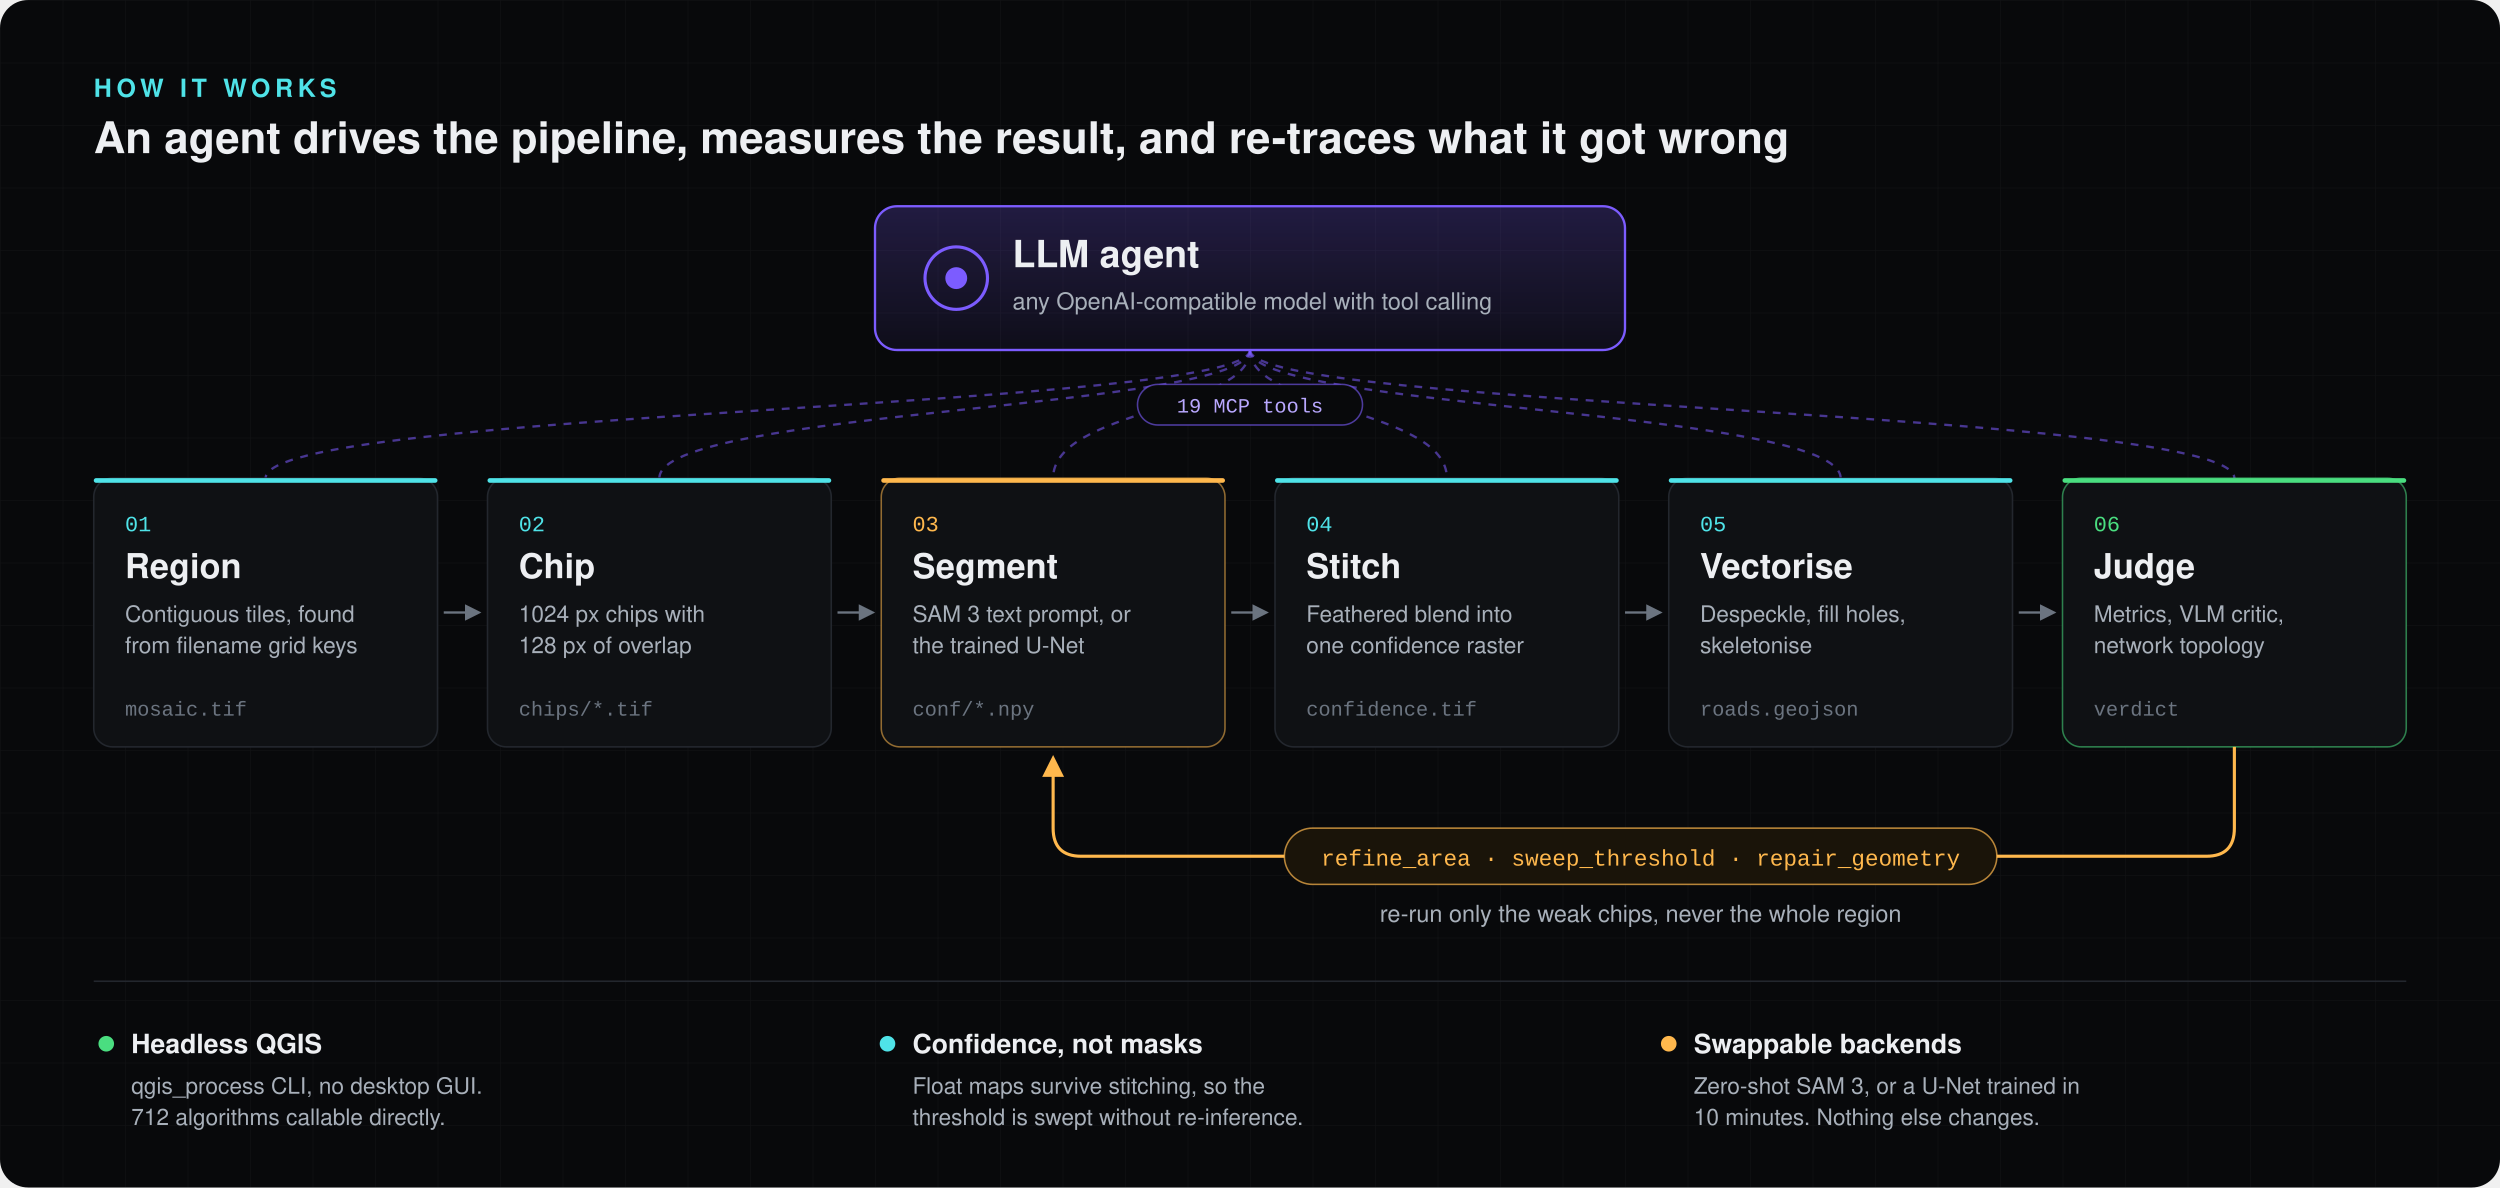
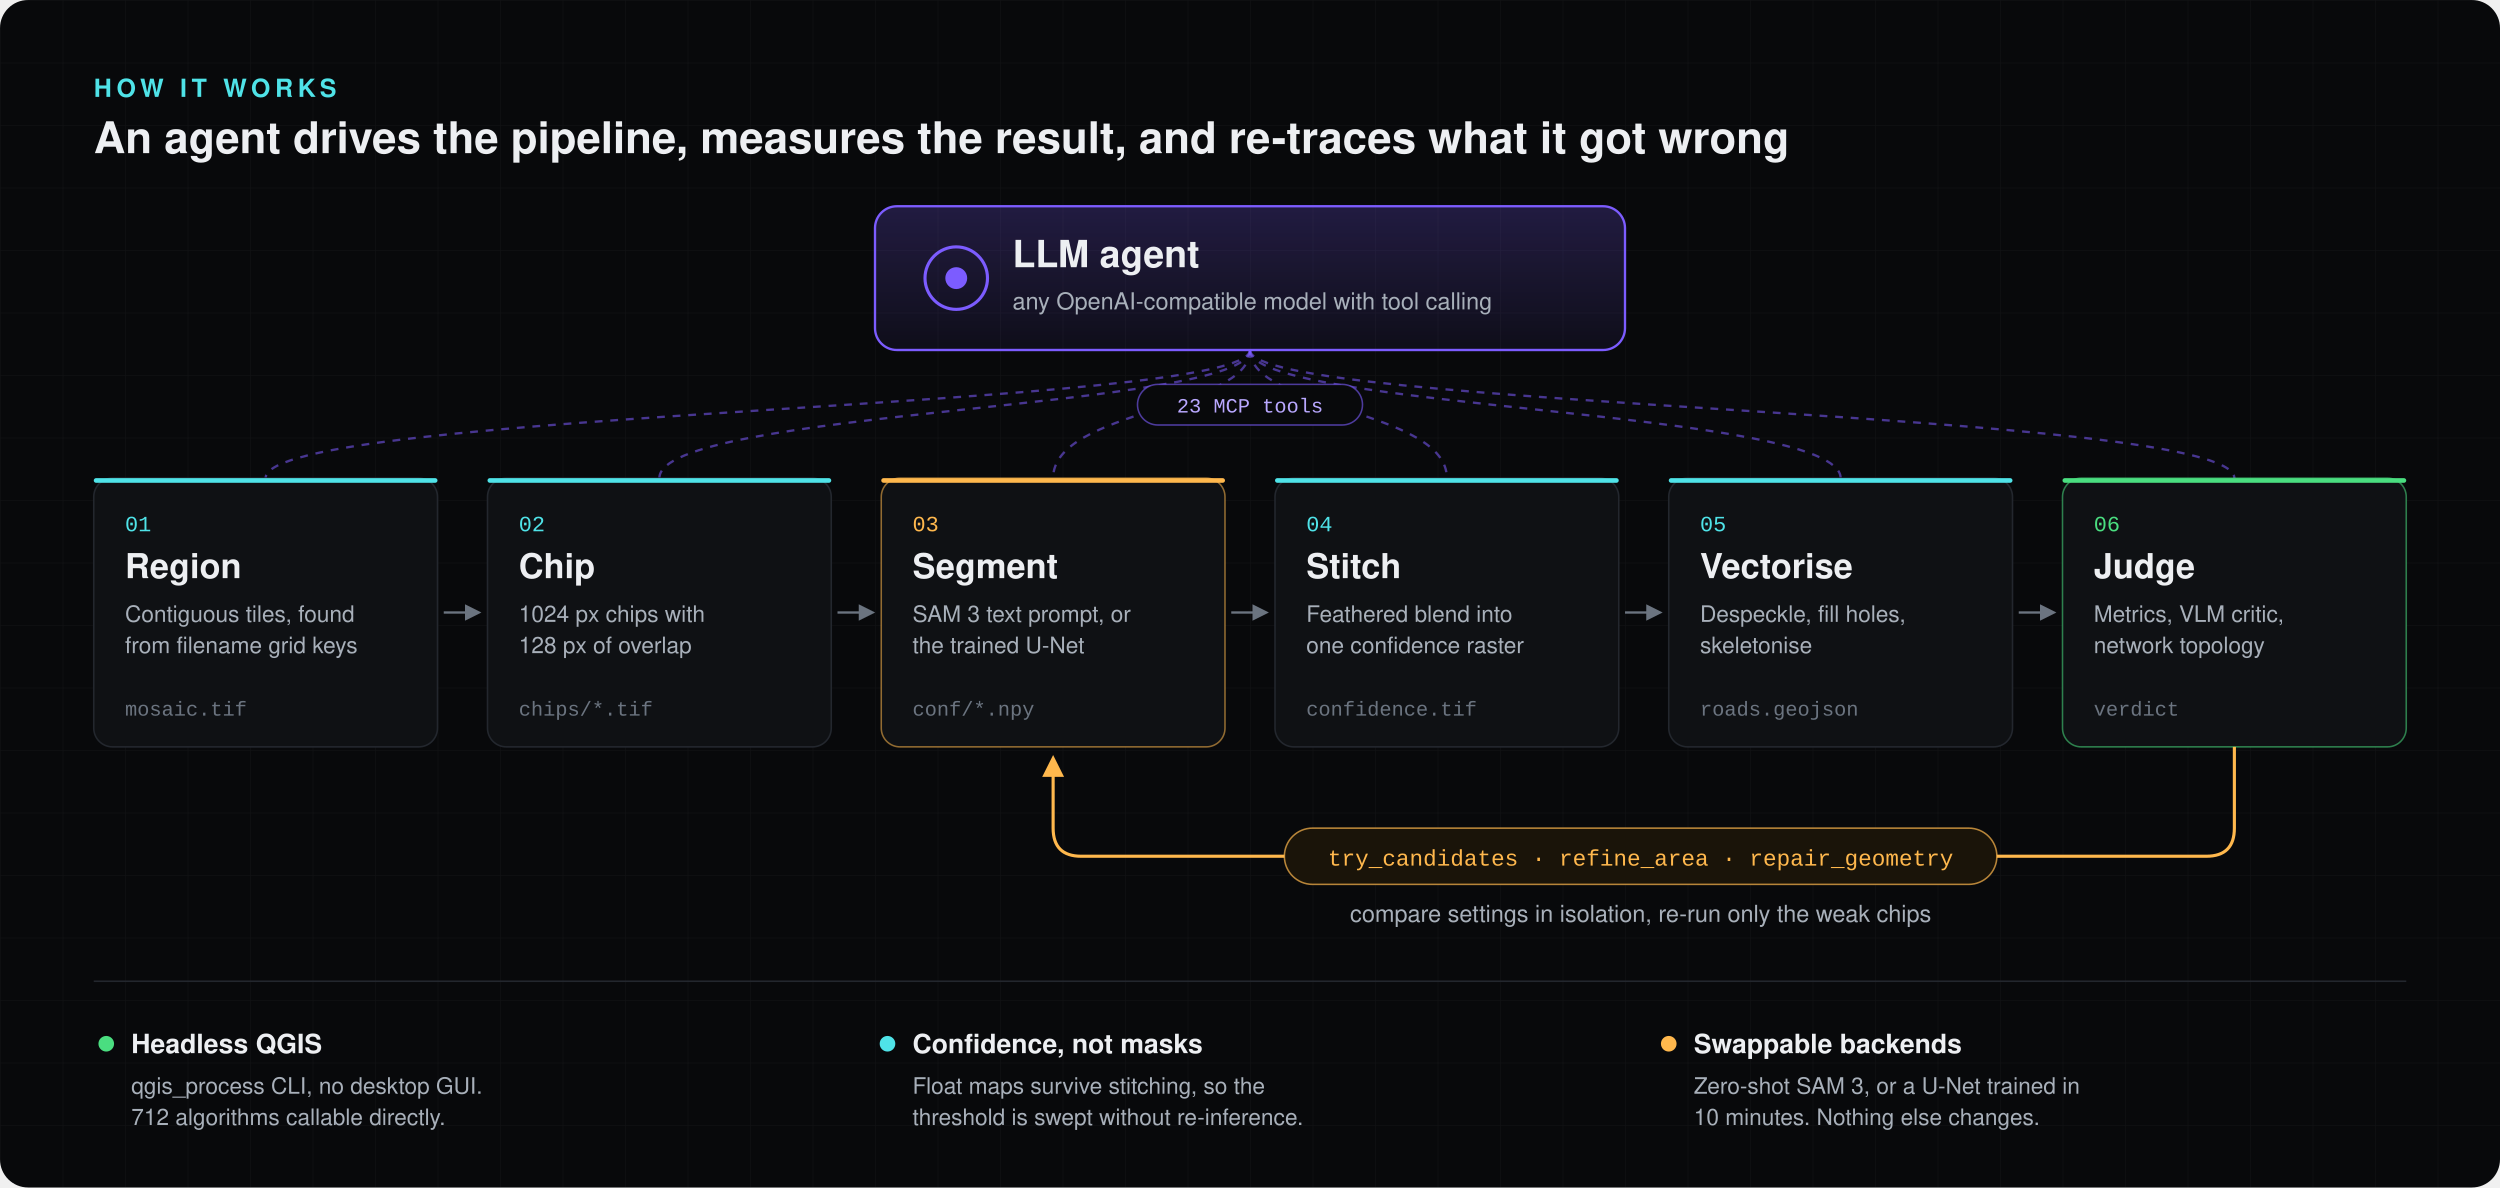
<svg xmlns="http://www.w3.org/2000/svg" width="1600" height="760" viewBox="0 0 1600 760" role="img" aria-labelledby="t d">
  <defs>
    <style>
      .sans { font-family: 'Segoe UI', -apple-system, BlinkMacSystemFont, Helvetica, Arial, sans-serif; }
      .mono { font-family: Consolas, SFMono-Regular, Menlo, 'Liberation Mono', monospace; }
      .t1 { fill: #edeff2; } .t2 { fill: #a8b0ba; } .t3 { fill: #6b7480; }
    </style>
    <marker id="arr" viewBox="0 0 10 10" refX="8" refY="5" markerWidth="7" markerHeight="7" orient="auto-start-reverse">
      <path d="M0 0 L10 5 L0 10 z" fill="#6b7480" />
    </marker>
    <marker id="arrA" viewBox="0 0 10 10" refX="8" refY="5" markerWidth="7" markerHeight="7" orient="auto-start-reverse">
      <path d="M0 0 L10 5 L0 10 z" fill="#ffb84d" />
    </marker>
    <pattern id="grid" width="40" height="40" patternUnits="userSpaceOnUse">
      <path d="M40 0 H0 V40" fill="none" stroke="#ffffff" stroke-opacity="0.035" />
    </pattern>
    <linearGradient id="agentFill" x1="0" y1="0" x2="0" y2="1">
      <stop offset="0" stop-color="#7c5cff" stop-opacity="0.22" />
      <stop offset="1" stop-color="#7c5cff" stop-opacity="0.06" />
    </linearGradient>
  </defs>
  <rect width="1600" height="760" rx="18" fill="#08090b" />
  <rect width="1600" height="760" rx="18" fill="url(#grid)" />
  <text x="60" y="62" class="sans" font-size="16" font-weight="600" letter-spacing="3" fill="#4fe3e8">HOW IT WORKS</text>
  <text x="60" y="98" class="sans t1" font-size="28" font-weight="700">An agent drives the pipeline, measures the result, and re-traces what it got wrong</text>
  <rect x="560" y="132" width="480" height="92" rx="14" fill="url(#agentFill)" stroke="#7c5cff" stroke-width="1.5" />
  <circle cx="612" cy="178" r="20" fill="none" stroke="#7c5cff" stroke-width="2" />
  <circle cx="612" cy="178" r="7" fill="#7c5cff" />
  <text x="648" y="171" class="sans t1" font-size="24" font-weight="700">LLM agent</text>
  <text x="648" y="198" class="sans t2" font-size="15">any OpenAI-compatible model with tool calling</text>
  <g fill="none" stroke="#7c5cff" stroke-opacity="0.55" stroke-width="1.5" stroke-dasharray="5 5">
    <path d="M800 224 C800 262, 170 262, 170 306" />
    <path d="M800 224 C800 262, 422 262, 422 306" />
    <path d="M800 224 C800 262, 674 262, 674 306" />
    <path d="M800 224 C800 262, 926 262, 926 306" />
    <path d="M800 224 C800 262, 1178 262, 1178 306" />
    <path d="M800 224 C800 262, 1430 262, 1430 306" />
  </g>
  <rect x="728" y="246" width="144" height="26" rx="13" fill="#08090b" stroke="#7c5cff" stroke-opacity="0.6" />
-   <text x="800" y="264" text-anchor="middle" class="mono" font-size="13" fill="#b9a8ff">19 MCP tools</text>
+   <text x="800" y="264" text-anchor="middle" class="mono" font-size="13" fill="#b9a8ff">23 MCP tools</text>
  <g class="sans">
    <rect x="60" y="306" width="220" height="172" rx="12" fill="#0f1114" stroke="#23272e" />
    <rect x="60" y="306" width="220" height="3" rx="1.5" fill="#4fe3e8" />
    <text x="80" y="340" class="mono" font-size="14" fill="#4fe3e8">01</text>
    <text x="80" y="370" class="t1" font-size="22" font-weight="700">Region</text>
    <text x="80" y="398" class="t2" font-size="14.5">Contiguous tiles, found</text>
    <text x="80" y="418" class="t2" font-size="14.5">from filename grid keys</text>
    <text x="80" y="458" class="mono t3" font-size="13">mosaic.tif</text>
    <rect x="312" y="306" width="220" height="172" rx="12" fill="#0f1114" stroke="#23272e" />
    <rect x="312" y="306" width="220" height="3" rx="1.5" fill="#4fe3e8" />
    <text x="332" y="340" class="mono" font-size="14" fill="#4fe3e8">02</text>
    <text x="332" y="370" class="t1" font-size="22" font-weight="700">Chip</text>
    <text x="332" y="398" class="t2" font-size="14.5">1024 px chips with</text>
    <text x="332" y="418" class="t2" font-size="14.5">128 px of overlap</text>
    <text x="332" y="458" class="mono t3" font-size="13">chips/*.tif</text>
    <rect x="564" y="306" width="220" height="172" rx="12" fill="#0f1114" stroke="#ffb84d" stroke-opacity="0.55" />
    <rect x="564" y="306" width="220" height="3" rx="1.5" fill="#ffb84d" />
    <text x="584" y="340" class="mono" font-size="14" fill="#ffb84d">03</text>
    <text x="584" y="370" class="t1" font-size="22" font-weight="700">Segment</text>
    <text x="584" y="398" class="t2" font-size="14.5">SAM 3 text prompt, or</text>
    <text x="584" y="418" class="t2" font-size="14.5">the trained U-Net</text>
    <text x="584" y="458" class="mono t3" font-size="13">conf/*.npy</text>
    <rect x="816" y="306" width="220" height="172" rx="12" fill="#0f1114" stroke="#23272e" />
    <rect x="816" y="306" width="220" height="3" rx="1.5" fill="#4fe3e8" />
    <text x="836" y="340" class="mono" font-size="14" fill="#4fe3e8">04</text>
    <text x="836" y="370" class="t1" font-size="22" font-weight="700">Stitch</text>
    <text x="836" y="398" class="t2" font-size="14.5">Feathered blend into</text>
    <text x="836" y="418" class="t2" font-size="14.5">one confidence raster</text>
    <text x="836" y="458" class="mono t3" font-size="13">confidence.tif</text>
    <rect x="1068" y="306" width="220" height="172" rx="12" fill="#0f1114" stroke="#23272e" />
    <rect x="1068" y="306" width="220" height="3" rx="1.5" fill="#4fe3e8" />
    <text x="1088" y="340" class="mono" font-size="14" fill="#4fe3e8">05</text>
    <text x="1088" y="370" class="t1" font-size="22" font-weight="700">Vectorise</text>
    <text x="1088" y="398" class="t2" font-size="14.5">Despeckle, fill holes,</text>
    <text x="1088" y="418" class="t2" font-size="14.5">skeletonise</text>
    <text x="1088" y="458" class="mono t3" font-size="13">roads.geojson</text>
    <rect x="1320" y="306" width="220" height="172" rx="12" fill="#0f1114" stroke="#4ade80" stroke-opacity="0.55" />
    <rect x="1320" y="306" width="220" height="3" rx="1.5" fill="#4ade80" />
    <text x="1340" y="340" class="mono" font-size="14" fill="#4ade80">06</text>
    <text x="1340" y="370" class="t1" font-size="22" font-weight="700">Judge</text>
    <text x="1340" y="398" class="t2" font-size="14.5">Metrics, VLM critic,</text>
    <text x="1340" y="418" class="t2" font-size="14.5">network topology</text>
    <text x="1340" y="458" class="mono t3" font-size="13">verdict</text>
  </g>
  <g stroke="#6b7480" stroke-width="1.5" marker-end="url(#arr)">
    <line x1="284" y1="392" x2="306" y2="392" />
    <line x1="536" y1="392" x2="558" y2="392" />
    <line x1="788" y1="392" x2="810" y2="392" />
    <line x1="1040" y1="392" x2="1062" y2="392" />
    <line x1="1292" y1="392" x2="1314" y2="392" />
  </g>
  <path d="M1430 478 V530 Q1430 548 1412 548 H692 Q674 548 674 530 V486" fill="none" stroke="#ffb84d" stroke-width="2" marker-end="url(#arrA)" />
  <rect x="822" y="530" width="456" height="36" rx="18" fill="#1a1409" stroke="#ffb84d" stroke-opacity="0.7" />
-   <text x="1050" y="554" text-anchor="middle" class="mono" font-size="14.5" fill="#ffb84d">refine_area · sweep_threshold · repair_geometry</text>
-   <text x="1050" y="590" text-anchor="middle" class="sans t2" font-size="15">re-run only the weak chips, never the whole region</text>
+   <text x="1050" y="554" text-anchor="middle" class="mono" font-size="14.5" fill="#ffb84d">try_candidates · refine_area · repair_geometry</text>
+   <text x="1050" y="590" text-anchor="middle" class="sans t2" font-size="15">compare settings in isolation, re-run only the weak chips</text>
  <line x1="60" y1="628" x2="1540" y2="628" stroke="#23272e" />
  <g class="sans">
    <circle cx="68" cy="668" r="5" fill="#4ade80" />
    <text x="84" y="674" class="t1" font-size="17" font-weight="600">Headless QGIS</text>
    <text x="84" y="700" class="t2" font-size="14.5">qgis_process CLI, no desktop GUI.</text>
    <text x="84" y="720" class="t2" font-size="14.5">712 algorithms callable directly.</text>
    <circle cx="568" cy="668" r="5" fill="#4fe3e8" />
    <text x="584" y="674" class="t1" font-size="17" font-weight="600">Confidence, not masks</text>
    <text x="584" y="700" class="t2" font-size="14.5">Float maps survive stitching, so the</text>
    <text x="584" y="720" class="t2" font-size="14.5">threshold is swept without re-inference.</text>
    <circle cx="1068" cy="668" r="5" fill="#ffb84d" />
    <text x="1084" y="674" class="t1" font-size="17" font-weight="600">Swappable backends</text>
    <text x="1084" y="700" class="t2" font-size="14.5">Zero-shot SAM 3, or a U-Net trained in</text>
    <text x="1084" y="720" class="t2" font-size="14.5">10 minutes. Nothing else changes.</text>
  </g>
</svg>
